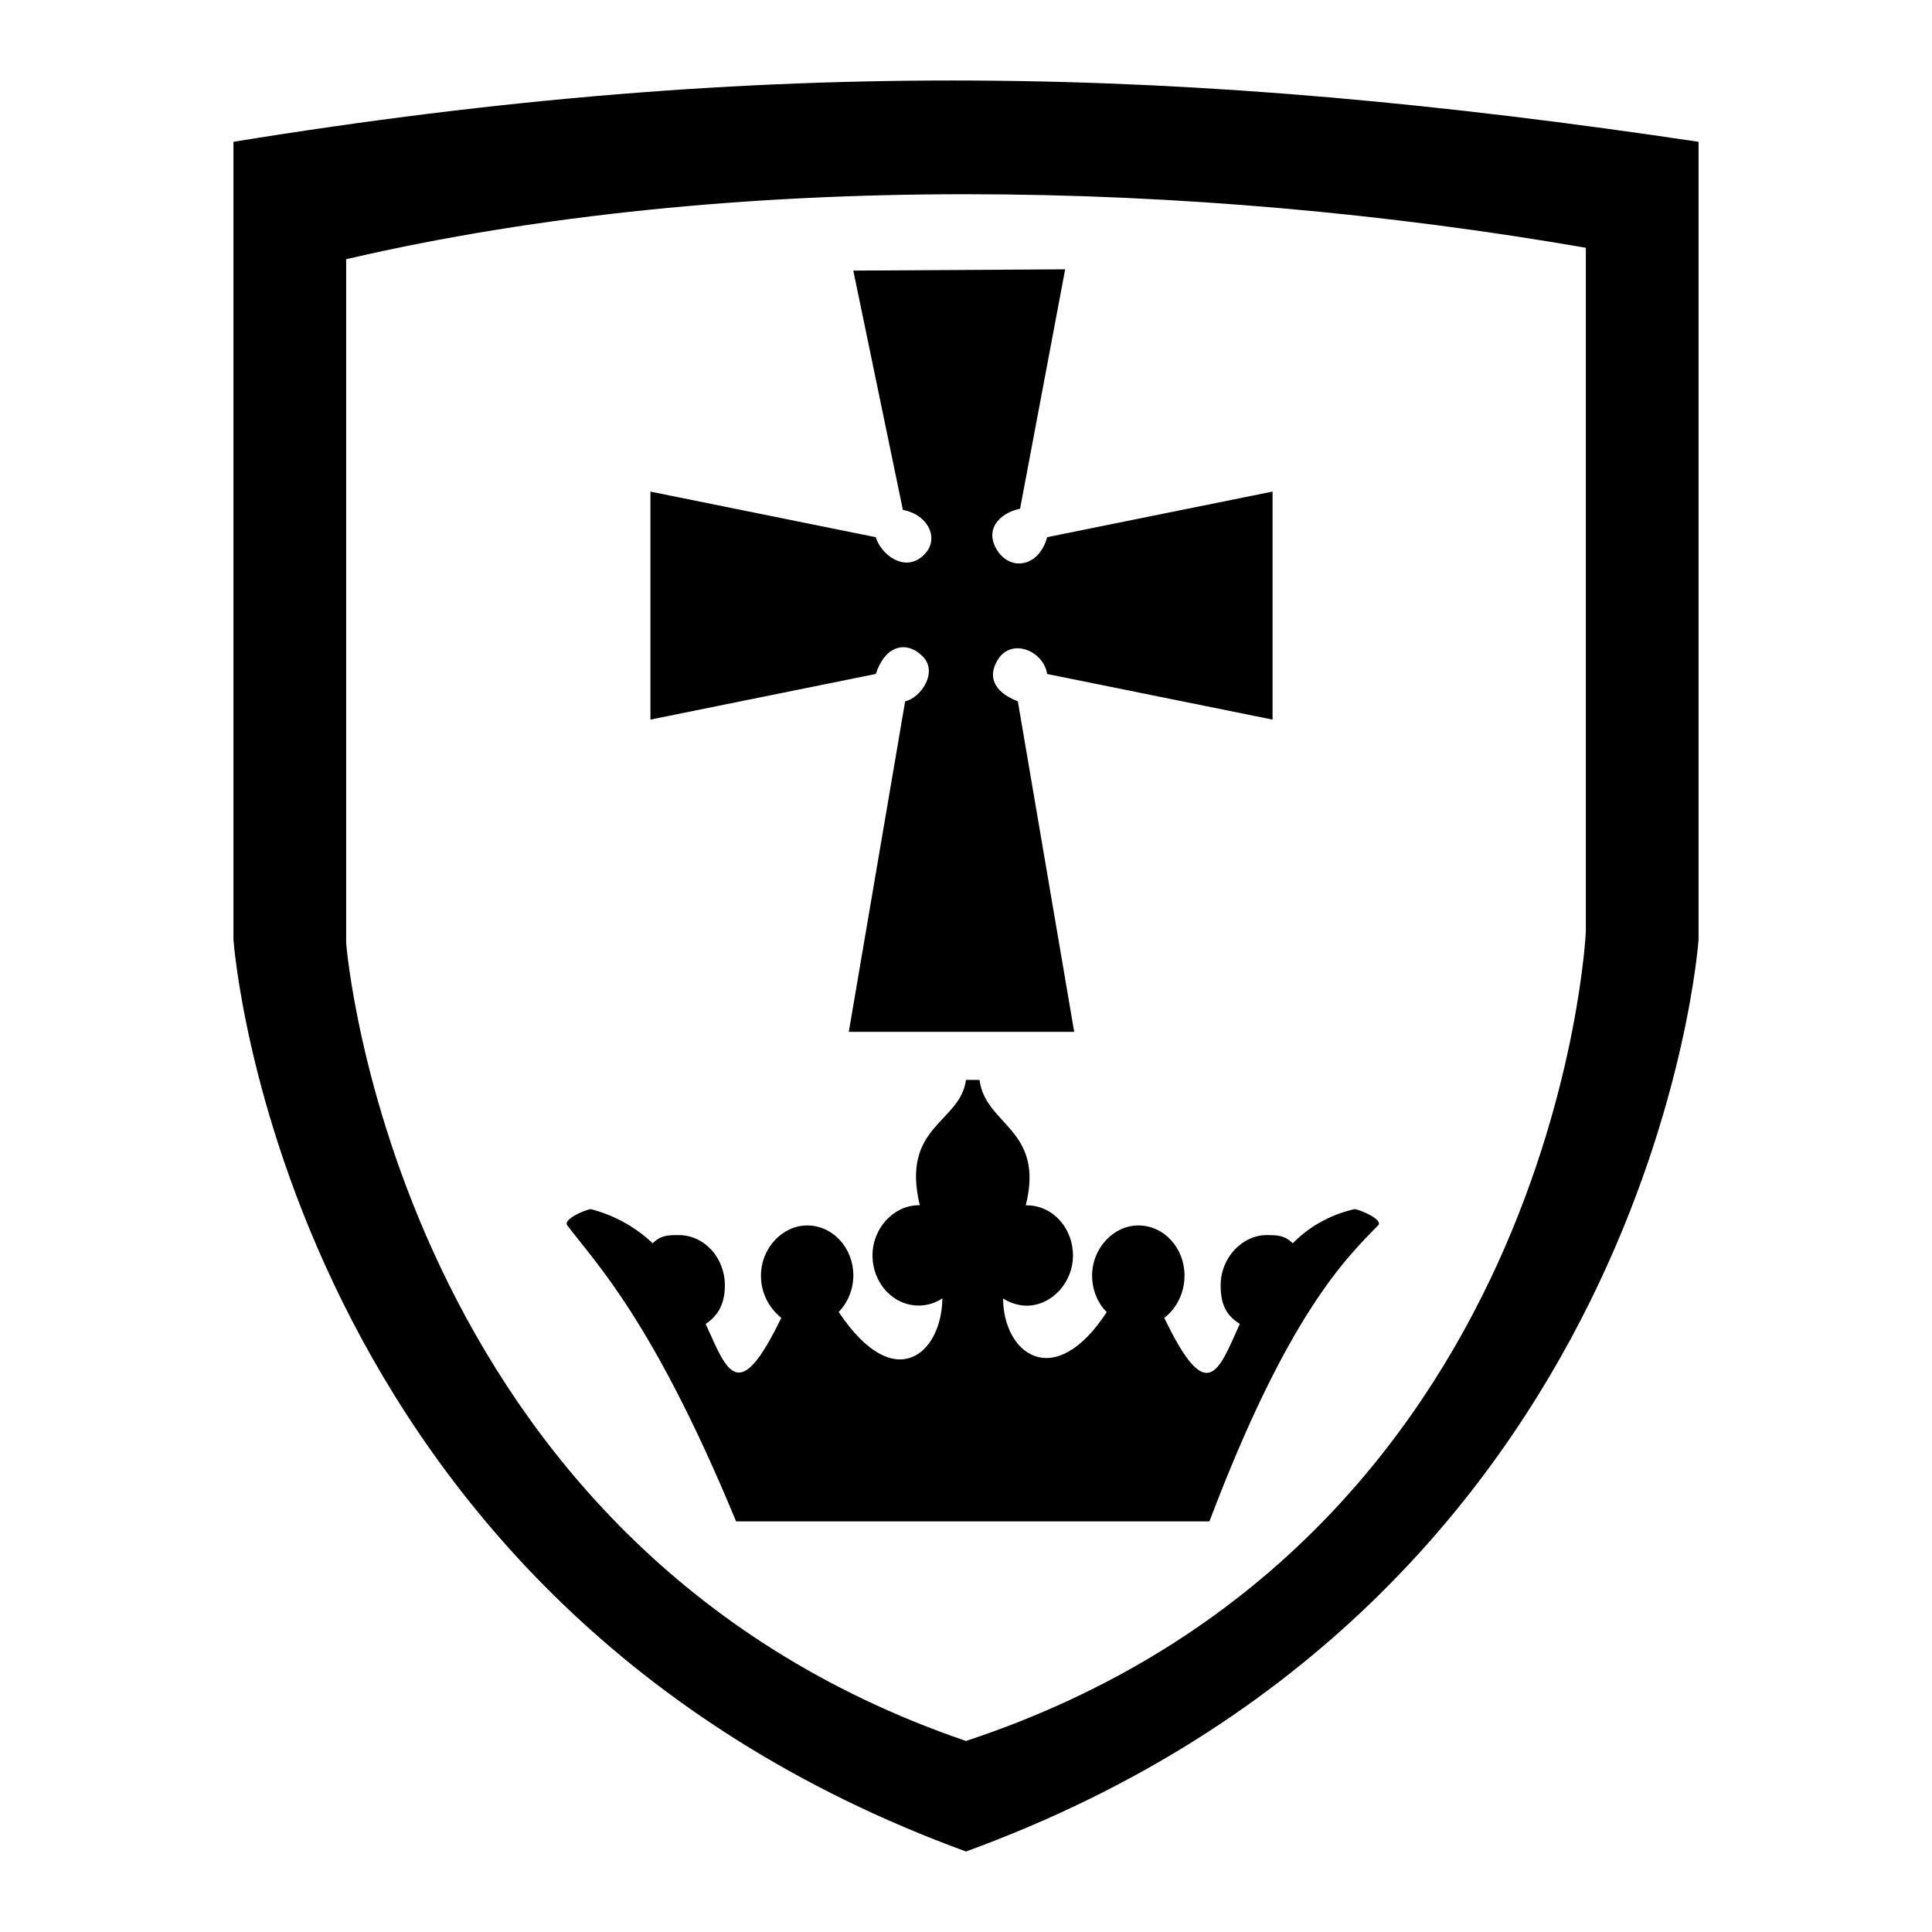
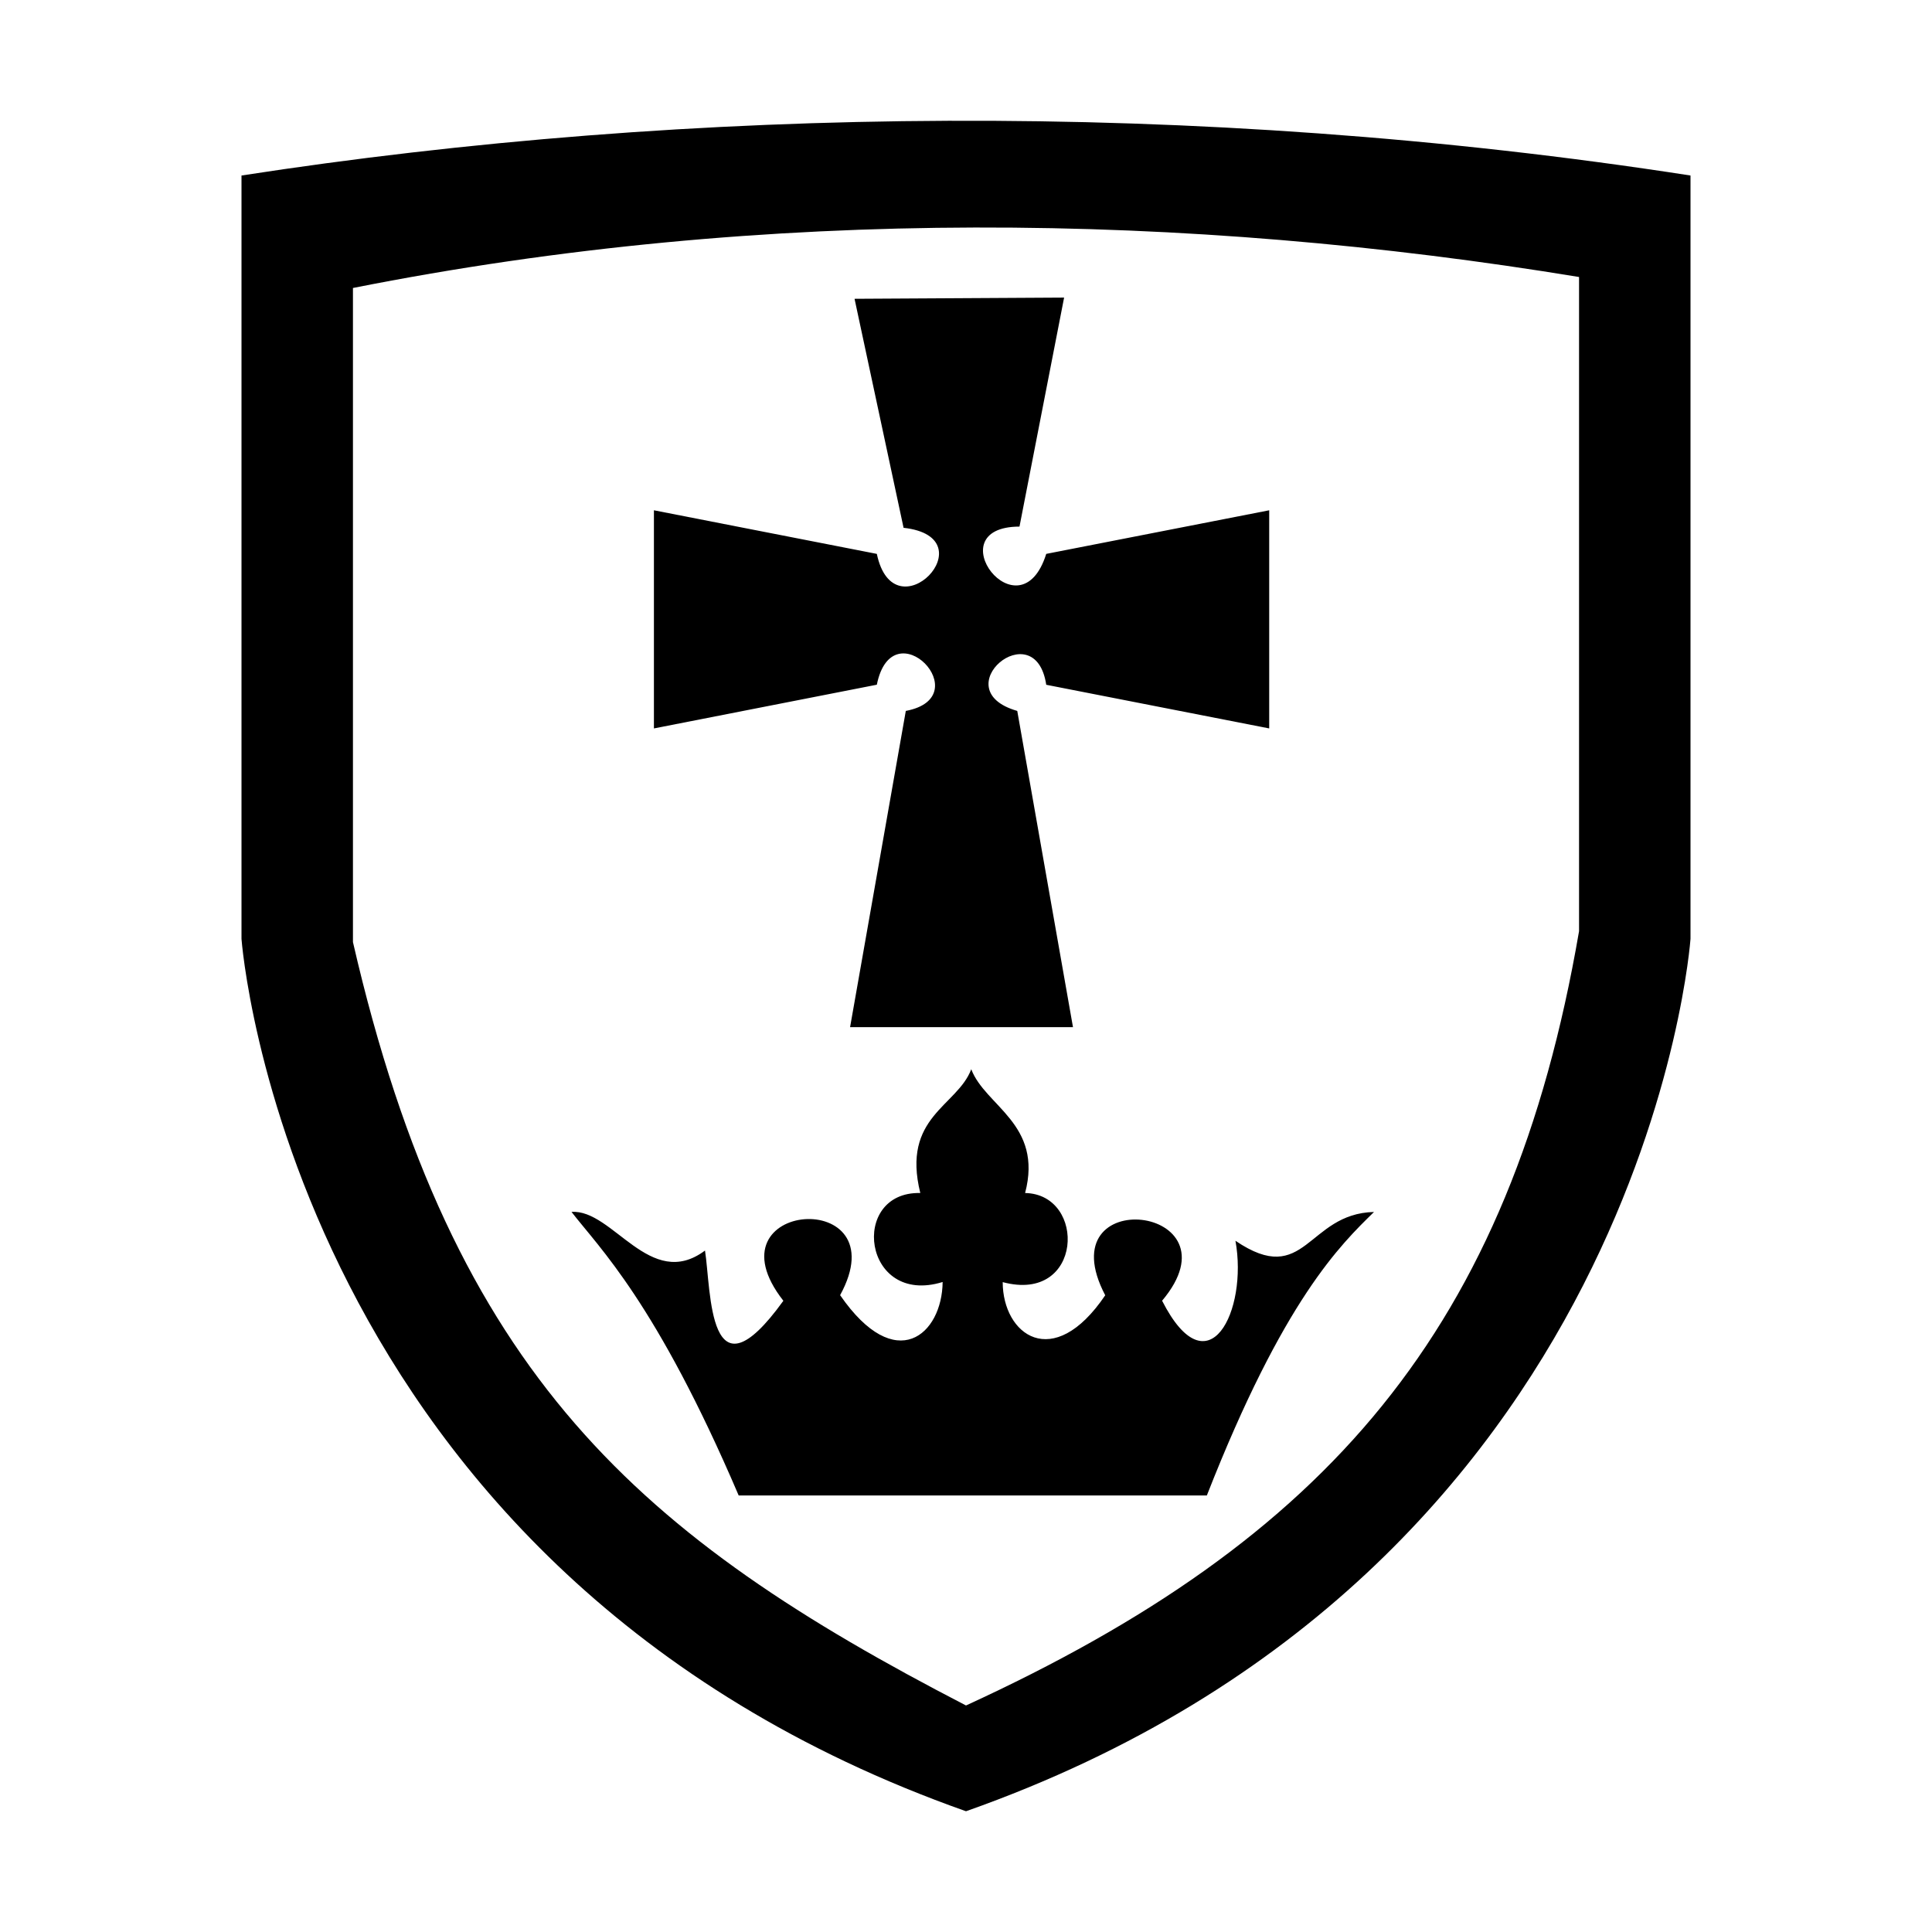
- <svg xmlns="http://www.w3.org/2000/svg" fill="currentcolor" viewBox="0 0 48 48" class="v-icon">
-   <path d="M21.2 6.723l1.232 5.946c.644.115.952.764.476 1.16-.476.397-1.036-.09-1.148-.48v-.002l-5.6-1.133v5.664l5.6-1.134c.218-.68.728-.85 1.148-.453.42.396-.03 1.048-.42 1.133l-1.4 8.212h5.6l-1.4-8.212c-.616-.235-.784-.652-.448-1.105.364-.452 1.092-.123 1.176.426l5.6 1.133v-5.665l-5.6 1.133c-.2.736-.896.85-1.232.34-.336-.51.026-.935.56-1.048l1.12-5.947zm-15.4-3.2v19.822S6.948 39.77 24 46c17.08-6.23 18.2-22.655 18.2-22.655V3.523c-12.672-1.894-23.098-2.163-36.4 0zm33.6 2.633v16.99S38.708 38.39 24 43.254C9.76 38.39 8.6 23.43 8.6 23.43V6.44c9.643-2.243 21.092-1.968 30.8-.284zM24 26.83c-.143 1.075-1.624 1.13-1.148 3.114h-.027c-.616 0-1.148.566-1.148 1.246s.504 1.246 1.148 1.246c.208 0 .42-.063.588-.18-.013 1.36-1.176 2.437-2.576.34.227-.234.364-.565.364-.905.002-.68-.503-1.245-1.147-1.245-.616 0-1.148.566-1.148 1.246 0 .426.19.794.504 1.05-1.065 2.207-1.345 1.33-1.877.15.336-.222.476-.537.476-.96 0-.68-.505-1.247-1.15-1.247-.27 0-.447.008-.643.204-.392-.37-.896-.68-1.54-.85-.165.028-.672.25-.588.396.7.935 2.127 2.35 4.2 7.363h11.76c1.93-5.097 3.36-6.513 4.2-7.363.095-.138-.42-.368-.59-.396-.643.147-1.147.453-1.54.85-.203-.196-.363-.202-.643-.204-.616 0-1.148.566-1.148 1.246 0 .452.117.735.475.96-.532 1.19-.812 2.07-1.876-.15.307-.23.503-.624.503-1.05 0-.68-.504-1.245-1.148-1.245-.616 0-1.148.566-1.148 1.246 0 .34.13.68.364.907-1.315 2.01-2.575 1.02-2.575-.34.177.116.392.18.588.18.616-.002 1.148-.568 1.148-1.247 0-.68-.503-1.246-1.147-1.246h-.026c.476-1.898-1.008-1.983-1.148-3.115z" />
+ <svg xmlns="http://www.w3.org/2000/svg" width="32" height="32" viewBox="0 0 32 32">
+   <path d="M16.087 17.71c-.232.615-1.158.784-.844 2.05-1.181-.027-.954 1.882.37 1.474-.008.868-.775 1.555-1.698.218.99-1.808-2.25-1.578-.94.093-1.253 1.737-1.194-.174-1.298-.832-.908.678-1.527-.69-2.211-.64.461.597 1.402 1.5 2.769 4.697h7.754c1.273-3.25 2.215-4.154 2.769-4.696-1.11.026-1.13 1.268-2.295.477.21 1.16-.451 2.495-1.215.993 1.335-1.583-1.922-1.958-.942-.09-.867 1.281-1.698.65-1.698-.218 1.333.357 1.395-1.456.371-1.476.3-1.145-.66-1.437-.892-2.05zM4 2.907v12.644S4.757 26.027 16 30c11.262-3.973 12-14.449 12-14.449V2.907c-8.2-1.272-16.589-1.145-24 0zm22.154 1.68v10.837C25.019 22.022 21.98 25.504 16 28.248c-5.388-2.787-8.499-5.45-10.154-12.644V4.77c6.868-1.364 13.84-1.246 20.308-.182zm-12 .362l.812 3.793c1.424.16-.154 1.8-.443.432l-3.692-.722v3.613l3.692-.724c.261-1.289 1.7.204.48.434l-.923 5.238h3.692l-.923-5.238c-1.233-.353.297-1.643.48-.433l3.693.723V8.452l-3.693.722c-.44 1.398-1.839-.449-.443-.452l.739-3.793z" />
</svg>
